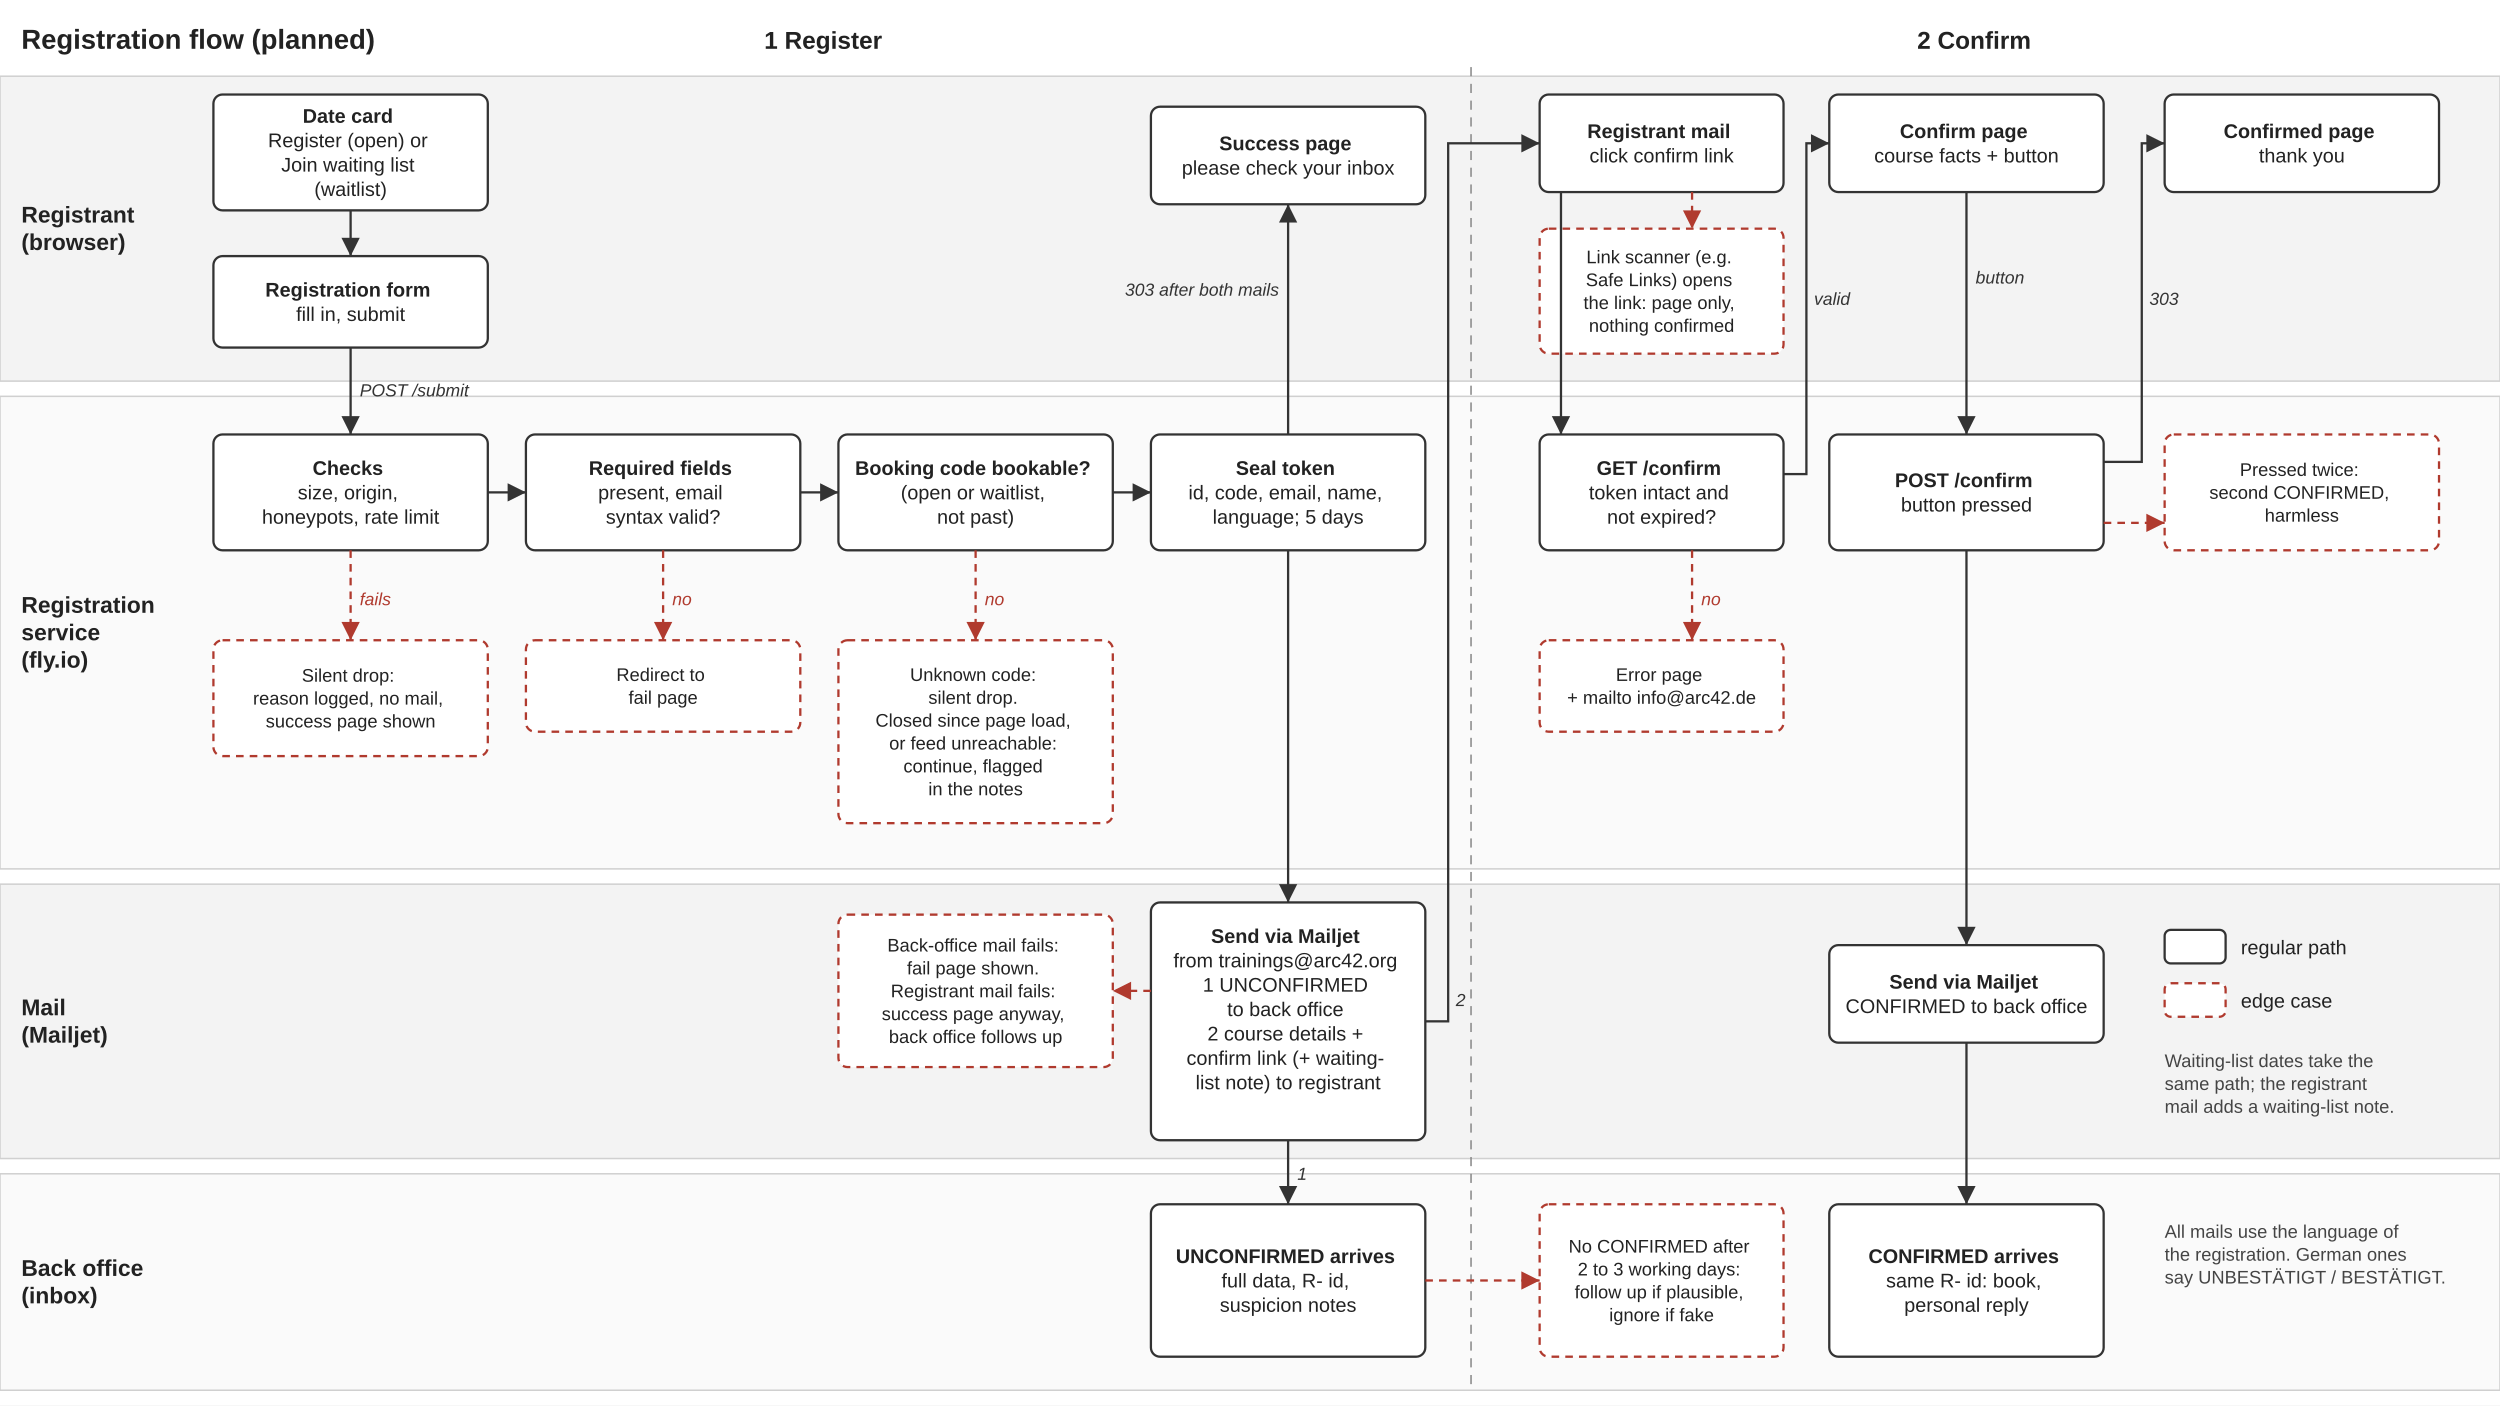
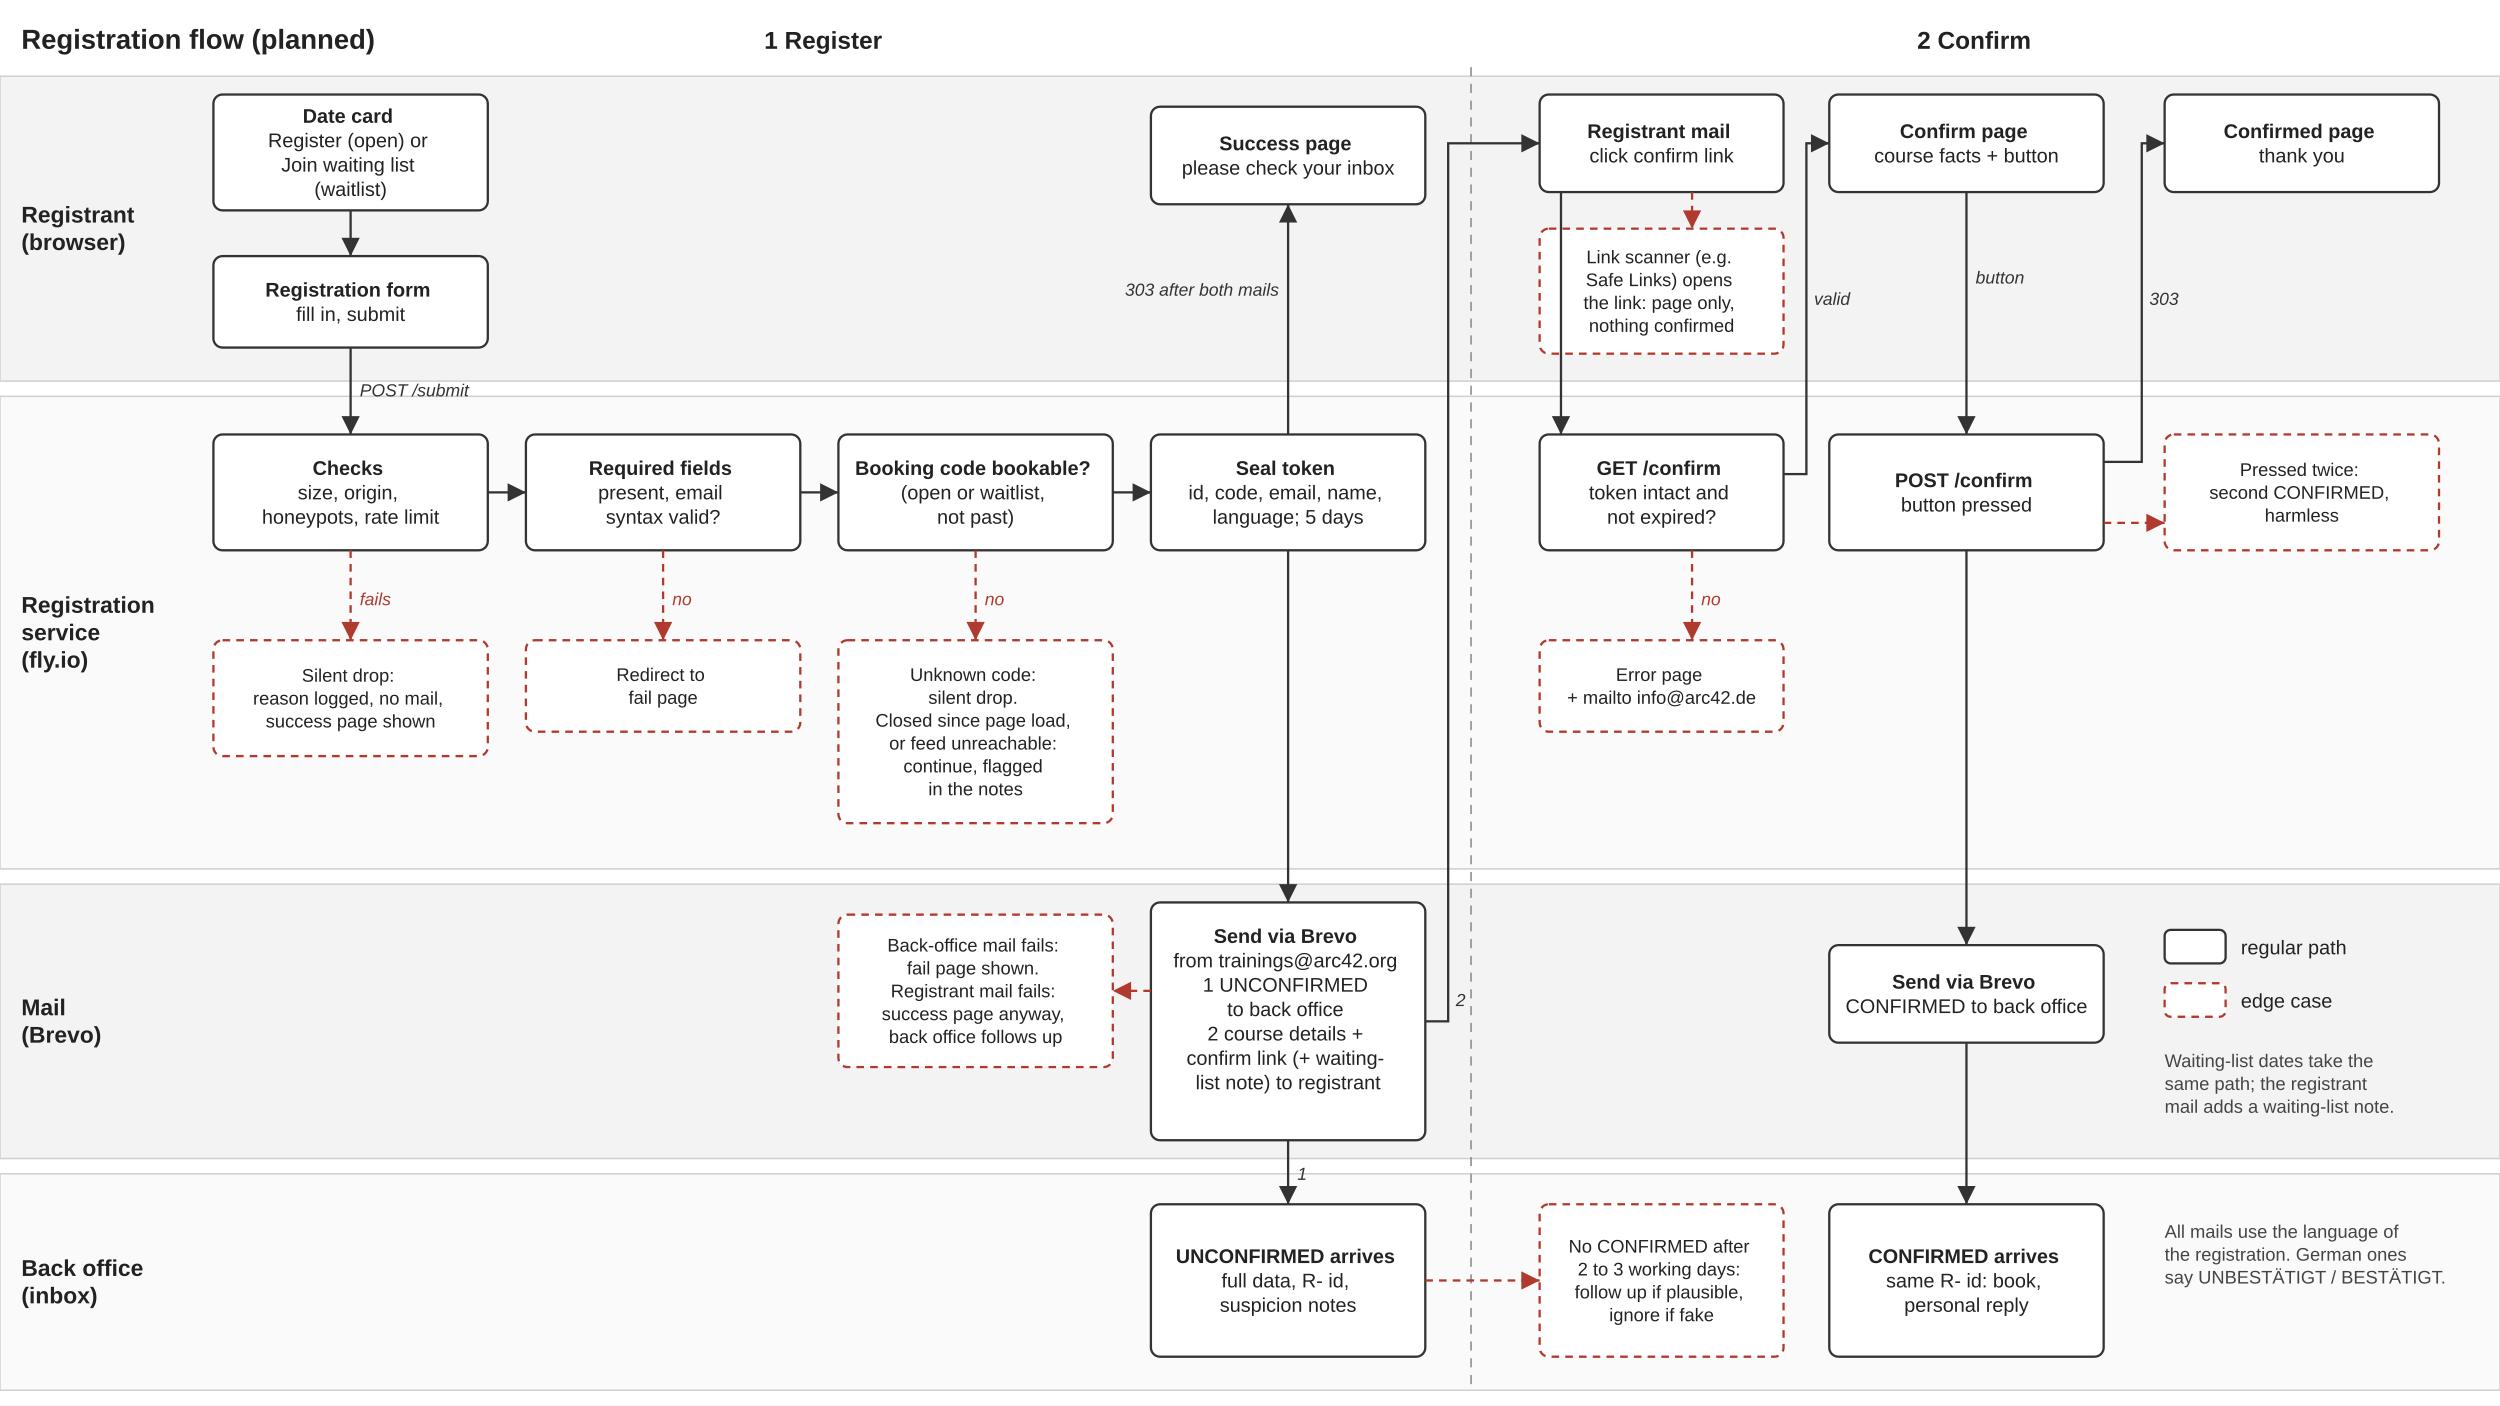
<svg xmlns="http://www.w3.org/2000/svg" viewBox="0 0 1640 922" width="1640" height="922" font-family="Arial, Helvetica, sans-serif">
  <defs>
    <marker id="ar" viewBox="0 0 10 10" refX="10" refY="5" markerWidth="8" markerHeight="8" orient="auto-start-reverse">
      <path d="M0,0 L10,5 L0,10 z" fill="#333" />
    </marker>
    <marker id="ae" viewBox="0 0 10 10" refX="10" refY="5" markerWidth="8" markerHeight="8" orient="auto-start-reverse">
      <path d="M0,0 L10,5 L0,10 z" fill="#b03a2e" />
    </marker>
  </defs>
  <rect width="1640" height="922" fill="#ffffff" />
  <rect x="0" y="50" width="1640" height="200" fill="#f3f3f3" stroke="#d0d0d0" />
  <text x="14" y="146.0" font-size="15" font-weight="bold" fill="#222">
    <tspan x="14" dy="0">Registrant</tspan>
    <tspan x="14" dy="18">(browser)</tspan>
  </text>
  <rect x="0" y="260" width="1640" height="310" fill="#fafafa" stroke="#d0d0d0" />
  <text x="14" y="402.0" font-size="15" font-weight="bold" fill="#222">
    <tspan x="14" dy="0">Registration</tspan>
    <tspan x="14" dy="18">service</tspan>
    <tspan x="14" dy="18">(fly.io)</tspan>
  </text>
  <rect x="0" y="580" width="1640" height="180" fill="#f3f3f3" stroke="#d0d0d0" />
  <text x="14" y="666.0" font-size="15" font-weight="bold" fill="#222">
    <tspan x="14" dy="0">Mail</tspan>
-     <tspan x="14" dy="18">(Mailjet)</tspan>
+     <tspan x="14" dy="18">(Brevo)</tspan>
  </text>
  <rect x="0" y="770" width="1640" height="142" fill="#fafafa" stroke="#d0d0d0" />
  <text x="14" y="837.0" font-size="15" font-weight="bold" fill="#222">
    <tspan x="14" dy="0">Back office</tspan>
    <tspan x="14" dy="18">(inbox)</tspan>
  </text>
  <text x="14" y="32" font-size="18" font-weight="bold" fill="#222">Registration flow (planned)</text>
  <line x1="965" y1="44" x2="965" y2="912" stroke="#888" stroke-dasharray="6 5" />
  <text x="540" y="32" font-size="16" font-weight="bold" fill="#222" text-anchor="middle">1  Register</text>
  <text x="1295" y="32" font-size="16" font-weight="bold" fill="#222" text-anchor="middle">2  Confirm</text>
  <rect x="140" y="62" width="180" height="76" rx="6" fill="#ffffff" stroke="#333" stroke-width="1.5" />
  <text x="230.0" y="80.55" font-size="13" fill="#222" text-anchor="middle">
    <tspan x="230.0" dy="0" font-weight="bold">Date card</tspan>
    <tspan x="230.0" dy="16">Register (open) or</tspan>
    <tspan x="230.0" dy="16">Join waiting list</tspan>
    <tspan x="230.0" dy="16">(waitlist)</tspan>
  </text>
  <rect x="140" y="168" width="180" height="60" rx="6" fill="#ffffff" stroke="#333" stroke-width="1.5" />
  <text x="230.0" y="194.55" font-size="13" fill="#222" text-anchor="middle">
    <tspan x="230.0" dy="0" font-weight="bold">Registration form</tspan>
    <tspan x="230.0" dy="16">fill in, submit</tspan>
  </text>
  <rect x="755" y="70" width="180" height="64" rx="6" fill="#ffffff" stroke="#333" stroke-width="1.5" />
  <text x="845.0" y="98.55" font-size="13" fill="#222" text-anchor="middle">
    <tspan x="845.0" dy="0" font-weight="bold">Success page</tspan>
    <tspan x="845.0" dy="16">please check your inbox</tspan>
  </text>
  <rect x="1010" y="62" width="160" height="64" rx="6" fill="#ffffff" stroke="#333" stroke-width="1.5" />
  <text x="1090.0" y="90.55" font-size="13" fill="#222" text-anchor="middle">
    <tspan x="1090.0" dy="0" font-weight="bold">Registrant mail</tspan>
    <tspan x="1090.0" dy="16">click confirm link</tspan>
  </text>
  <rect x="1010" y="150" width="160" height="82" rx="6" fill="#ffffff" stroke="#b03a2e" stroke-dasharray="5 4" stroke-width="1.5" />
  <text x="1090.0" y="172.7" font-size="12" fill="#222" text-anchor="middle">
    <tspan x="1090.0" dy="0">Link scanner (e.g.</tspan>
    <tspan x="1090.0" dy="15">Safe Links) opens</tspan>
    <tspan x="1090.0" dy="15">the link: page only,</tspan>
    <tspan x="1090.0" dy="15">nothing confirmed</tspan>
  </text>
  <rect x="1200" y="62" width="180" height="64" rx="6" fill="#ffffff" stroke="#333" stroke-width="1.5" />
  <text x="1290.0" y="90.55" font-size="13" fill="#222" text-anchor="middle">
    <tspan x="1290.0" dy="0" font-weight="bold">Confirm page</tspan>
    <tspan x="1290.0" dy="16">course facts + button</tspan>
  </text>
  <rect x="1420" y="62" width="180" height="64" rx="6" fill="#ffffff" stroke="#333" stroke-width="1.5" />
  <text x="1510.0" y="90.55" font-size="13" fill="#222" text-anchor="middle">
    <tspan x="1510.0" dy="0" font-weight="bold">Confirmed page</tspan>
    <tspan x="1510.0" dy="16">thank you</tspan>
  </text>
  <rect x="140" y="285" width="180" height="76" rx="6" fill="#ffffff" stroke="#333" stroke-width="1.5" />
  <text x="230.0" y="311.55" font-size="13" fill="#222" text-anchor="middle">
    <tspan x="230.0" dy="0" font-weight="bold">Checks</tspan>
    <tspan x="230.0" dy="16">size, origin,</tspan>
    <tspan x="230.0" dy="16">honeypots, rate limit</tspan>
  </text>
  <rect x="345" y="285" width="180" height="76" rx="6" fill="#ffffff" stroke="#333" stroke-width="1.5" />
  <text x="435.0" y="311.55" font-size="13" fill="#222" text-anchor="middle">
    <tspan x="435.0" dy="0" font-weight="bold">Required fields</tspan>
    <tspan x="435.0" dy="16">present, email</tspan>
    <tspan x="435.0" dy="16">syntax valid?</tspan>
  </text>
  <rect x="550" y="285" width="180" height="76" rx="6" fill="#ffffff" stroke="#333" stroke-width="1.5" />
  <text x="640.0" y="311.55" font-size="13" fill="#222" text-anchor="middle">
    <tspan x="640.0" dy="0" font-weight="bold">Booking code bookable?</tspan>
    <tspan x="640.0" dy="16">(open or waitlist,</tspan>
    <tspan x="640.0" dy="16">not past)</tspan>
  </text>
  <rect x="755" y="285" width="180" height="76" rx="6" fill="#ffffff" stroke="#333" stroke-width="1.5" />
  <text x="845.0" y="311.55" font-size="13" fill="#222" text-anchor="middle">
    <tspan x="845.0" dy="0" font-weight="bold">Seal token</tspan>
    <tspan x="845.0" dy="16">id, code, email, name,</tspan>
    <tspan x="845.0" dy="16">language; 5 days</tspan>
  </text>
  <rect x="140" y="420" width="180" height="76" rx="6" fill="#ffffff" stroke="#b03a2e" stroke-dasharray="5 4" stroke-width="1.5" />
  <text x="230.0" y="447.2" font-size="12" fill="#222" text-anchor="middle">
    <tspan x="230.0" dy="0">Silent drop:</tspan>
    <tspan x="230.0" dy="15">reason logged, no mail,</tspan>
    <tspan x="230.0" dy="15">success page shown</tspan>
  </text>
  <rect x="345" y="420" width="180" height="60" rx="6" fill="#ffffff" stroke="#b03a2e" stroke-dasharray="5 4" stroke-width="1.5" />
  <text x="435.0" y="446.7" font-size="12" fill="#222" text-anchor="middle">
    <tspan x="435.0" dy="0">Redirect to</tspan>
    <tspan x="435.0" dy="15">fail page</tspan>
  </text>
  <rect x="550" y="420" width="180" height="120" rx="6" fill="#ffffff" stroke="#b03a2e" stroke-dasharray="5 4" stroke-width="1.5" />
  <text x="640.0" y="446.7" font-size="12" fill="#222" text-anchor="middle">
    <tspan x="640.0" dy="0">Unknown code:</tspan>
    <tspan x="640.0" dy="15">silent drop.</tspan>
    <tspan x="640.0" dy="15">Closed since page load,</tspan>
    <tspan x="640.0" dy="15">or feed unreachable:</tspan>
    <tspan x="640.0" dy="15">continue, flagged</tspan>
    <tspan x="640.0" dy="15">in the notes</tspan>
  </text>
  <rect x="1010" y="285" width="160" height="76" rx="6" fill="#ffffff" stroke="#333" stroke-width="1.5" />
  <text x="1090.0" y="311.55" font-size="13" fill="#222" text-anchor="middle">
    <tspan x="1090.0" dy="0" font-weight="bold">GET /confirm</tspan>
    <tspan x="1090.0" dy="16">token intact and</tspan>
    <tspan x="1090.0" dy="16">not expired?</tspan>
  </text>
  <rect x="1010" y="420" width="160" height="60" rx="6" fill="#ffffff" stroke="#b03a2e" stroke-dasharray="5 4" stroke-width="1.5" />
  <text x="1090.0" y="446.7" font-size="12" fill="#222" text-anchor="middle">
    <tspan x="1090.0" dy="0">Error page</tspan>
    <tspan x="1090.0" dy="15">+ mailto info@arc42.de</tspan>
  </text>
  <rect x="1200" y="285" width="180" height="76" rx="6" fill="#ffffff" stroke="#333" stroke-width="1.5" />
  <text x="1290.0" y="319.55" font-size="13" fill="#222" text-anchor="middle">
    <tspan x="1290.0" dy="0" font-weight="bold">POST /confirm</tspan>
    <tspan x="1290.0" dy="16">button pressed</tspan>
  </text>
  <rect x="1420" y="285" width="180" height="76" rx="6" fill="#ffffff" stroke="#b03a2e" stroke-dasharray="5 4" stroke-width="1.5" />
  <text x="1510.0" y="312.2" font-size="12" fill="#222" text-anchor="middle">
    <tspan x="1510.0" dy="0">Pressed twice:</tspan>
    <tspan x="1510.0" dy="15">second CONFIRMED,</tspan>
    <tspan x="1510.0" dy="15">harmless</tspan>
  </text>
  <rect x="755" y="592" width="180" height="156" rx="6" fill="#ffffff" stroke="#333" stroke-width="1.5" />
  <text x="845.0" y="618.55" font-size="13" fill="#222" text-anchor="middle">
-     <tspan x="845.0" dy="0" font-weight="bold">Send via Mailjet</tspan>
+     <tspan x="845.0" dy="0" font-weight="bold">Send via Brevo</tspan>
    <tspan x="845.0" dy="16">from trainings@arc42.org</tspan>
    <tspan x="845.0" dy="16" />
    <tspan x="845.0" dy="16">1  UNCONFIRMED</tspan>
    <tspan x="845.0" dy="16">to back office</tspan>
    <tspan x="845.0" dy="16">2  course details +</tspan>
    <tspan x="845.0" dy="16">confirm link (+ waiting-</tspan>
    <tspan x="845.0" dy="16">list note) to registrant</tspan>
  </text>
  <rect x="550" y="600" width="180" height="100" rx="6" fill="#ffffff" stroke="#b03a2e" stroke-dasharray="5 4" stroke-width="1.5" />
  <text x="640.0" y="624.2" font-size="12" fill="#222" text-anchor="middle">
    <tspan x="640.0" dy="0">Back-office mail fails:</tspan>
    <tspan x="640.0" dy="15">fail page shown.</tspan>
    <tspan x="640.0" dy="15">Registrant mail fails:</tspan>
    <tspan x="640.0" dy="15">success page anyway,</tspan>
    <tspan x="640.0" dy="15">back office follows up</tspan>
  </text>
  <rect x="1200" y="620" width="180" height="64" rx="6" fill="#ffffff" stroke="#333" stroke-width="1.5" />
  <text x="1290.0" y="648.55" font-size="13" fill="#222" text-anchor="middle">
-     <tspan x="1290.0" dy="0" font-weight="bold">Send via Mailjet</tspan>
+     <tspan x="1290.0" dy="0" font-weight="bold">Send via Brevo</tspan>
    <tspan x="1290.0" dy="16">CONFIRMED to back office</tspan>
  </text>
  <rect x="755" y="790" width="180" height="100" rx="6" fill="#ffffff" stroke="#333" stroke-width="1.5" />
  <text x="845.0" y="828.55" font-size="13" fill="#222" text-anchor="middle">
    <tspan x="845.0" dy="0" font-weight="bold">UNCONFIRMED arrives</tspan>
    <tspan x="845.0" dy="16">full data, R- id,</tspan>
    <tspan x="845.0" dy="16">suspicion notes</tspan>
  </text>
  <rect x="1010" y="790" width="160" height="100" rx="6" fill="#ffffff" stroke="#b03a2e" stroke-dasharray="5 4" stroke-width="1.5" />
  <text x="1090.0" y="821.7" font-size="12" fill="#222" text-anchor="middle">
    <tspan x="1090.0" dy="0">No CONFIRMED after</tspan>
    <tspan x="1090.0" dy="15">2 to 3 working days:</tspan>
    <tspan x="1090.0" dy="15">follow up if plausible,</tspan>
    <tspan x="1090.0" dy="15">ignore if fake</tspan>
  </text>
  <rect x="1200" y="790" width="180" height="100" rx="6" fill="#ffffff" stroke="#333" stroke-width="1.5" />
  <text x="1290.0" y="828.55" font-size="13" fill="#222" text-anchor="middle">
    <tspan x="1290.0" dy="0" font-weight="bold">CONFIRMED arrives</tspan>
    <tspan x="1290.0" dy="16">same R- id: book,</tspan>
    <tspan x="1290.0" dy="16">personal reply</tspan>
  </text>
  <rect x="1420" y="610" width="40" height="22" rx="4" fill="#fff" stroke="#333" stroke-width="1.5" />
  <text x="1470" y="626" font-size="13" fill="#222">regular path</text>
  <rect x="1420" y="645" width="40" height="22" rx="4" fill="#fff" stroke="#b03a2e" stroke-dasharray="5 4" stroke-width="1.5" />
  <text x="1470" y="661" font-size="13" fill="#222">edge case</text>
  <text x="1420" y="700" font-size="12" fill="#444">
    <tspan x="1420" dy="0">Waiting-list dates take the</tspan>
    <tspan x="1420" dy="15">same path; the registrant</tspan>
    <tspan x="1420" dy="15">mail adds a waiting-list note.</tspan>
  </text>
  <text x="1420" y="812" font-size="12" fill="#444">
    <tspan x="1420" dy="0">All mails use the language of</tspan>
    <tspan x="1420" dy="15">the registration. German ones</tspan>
    <tspan x="1420" dy="15">say UNBESTÄTIGT / BESTÄTIGT.</tspan>
  </text>
  <path d="M230.0,138 L230.0,168" fill="none" stroke="#333" stroke-width="1.5" marker-end="url(#ar)" />
  <path d="M230.0,228 L230.0,285" fill="none" stroke="#333" stroke-width="1.5" marker-end="url(#ar)" />
  <text x="236.0" y="260" font-size="11.5" fill="#333" text-anchor="start" font-style="italic">POST /submit</text>
  <path d="M320,323.0 L345,323.0" fill="none" stroke="#333" stroke-width="1.5" marker-end="url(#ar)" />
  <path d="M525,323.0 L550,323.0" fill="none" stroke="#333" stroke-width="1.5" marker-end="url(#ar)" />
  <path d="M730,323.0 L755,323.0" fill="none" stroke="#333" stroke-width="1.5" marker-end="url(#ar)" />
  <path d="M845.0,361 L845.0,592" fill="none" stroke="#333" stroke-width="1.5" marker-end="url(#ar)" />
  <path d="M845.0,285 L845.0,134" fill="none" stroke="#333" stroke-width="1.5" marker-end="url(#ar)" />
  <text x="839.0" y="194" font-size="11.5" fill="#333" text-anchor="end" font-style="italic">303 after both mails</text>
  <path d="M845.0,748 L845.0,790" fill="none" stroke="#333" stroke-width="1.5" marker-end="url(#ar)" />
  <text x="851.0" y="774" font-size="11.5" fill="#333" text-anchor="start" font-style="italic">1</text>
  <path d="M935,670.0 L950,670.0 L950,94.0 L1010,94.0" fill="none" stroke="#333" stroke-width="1.5" marker-end="url(#ar)" />
  <text x="955" y="660.0" font-size="11.5" fill="#333" text-anchor="start" font-style="italic">2</text>
  <path d="M1024,126 L1024,285" fill="none" stroke="#333" stroke-width="1.5" marker-end="url(#ar)" />
  <path d="M1170,311.0 L1185,311.0 L1185,94.0 L1200,94.0" fill="none" stroke="#333" stroke-width="1.5" marker-end="url(#ar)" />
  <text x="1190" y="200" font-size="11.5" fill="#333" text-anchor="start" font-style="italic">valid</text>
  <path d="M1290.0,126 L1290.0,285" fill="none" stroke="#333" stroke-width="1.5" marker-end="url(#ar)" />
  <text x="1296.0" y="186" font-size="11.5" fill="#333" text-anchor="start" font-style="italic">button</text>
  <path d="M1290.0,361 L1290.0,620" fill="none" stroke="#333" stroke-width="1.5" marker-end="url(#ar)" />
  <path d="M1290.0,684 L1290.0,790" fill="none" stroke="#333" stroke-width="1.5" marker-end="url(#ar)" />
  <path d="M1380,303 L1405,303 L1405,94.0 L1420,94.0" fill="none" stroke="#333" stroke-width="1.5" marker-end="url(#ar)" />
  <text x="1410" y="200" font-size="11.5" fill="#333" text-anchor="start" font-style="italic">303</text>
  <path d="M230.0,361 L230.0,420" fill="none" stroke="#b03a2e" stroke-width="1.5" stroke-dasharray="5 4" marker-end="url(#ae)" />
  <text x="236.0" y="397" font-size="11.5" fill="#b03a2e" text-anchor="start" font-style="italic">fails</text>
  <path d="M435.0,361 L435.0,420" fill="none" stroke="#b03a2e" stroke-width="1.5" stroke-dasharray="5 4" marker-end="url(#ae)" />
  <text x="441.0" y="397" font-size="11.5" fill="#b03a2e" text-anchor="start" font-style="italic">no</text>
  <path d="M640.0,361 L640.0,420" fill="none" stroke="#b03a2e" stroke-width="1.5" stroke-dasharray="5 4" marker-end="url(#ae)" />
  <text x="646.0" y="397" font-size="11.5" fill="#b03a2e" text-anchor="start" font-style="italic">no</text>
  <path d="M755,650.0 L730,650.0" fill="none" stroke="#b03a2e" stroke-width="1.5" stroke-dasharray="5 4" marker-end="url(#ae)" />
  <path d="M1110,126 L1110,150" fill="none" stroke="#b03a2e" stroke-width="1.5" stroke-dasharray="5 4" marker-end="url(#ae)" />
  <path d="M1110.0,361 L1110.0,420" fill="none" stroke="#b03a2e" stroke-width="1.5" stroke-dasharray="5 4" marker-end="url(#ae)" />
  <text x="1116.0" y="397" font-size="11.5" fill="#b03a2e" text-anchor="start" font-style="italic">no</text>
  <path d="M1380,343 L1420,343" fill="none" stroke="#b03a2e" stroke-width="1.5" stroke-dasharray="5 4" marker-end="url(#ae)" />
  <path d="M935,840.0 L1010,840.0" fill="none" stroke="#b03a2e" stroke-width="1.5" stroke-dasharray="5 4" marker-end="url(#ae)" />
</svg>
